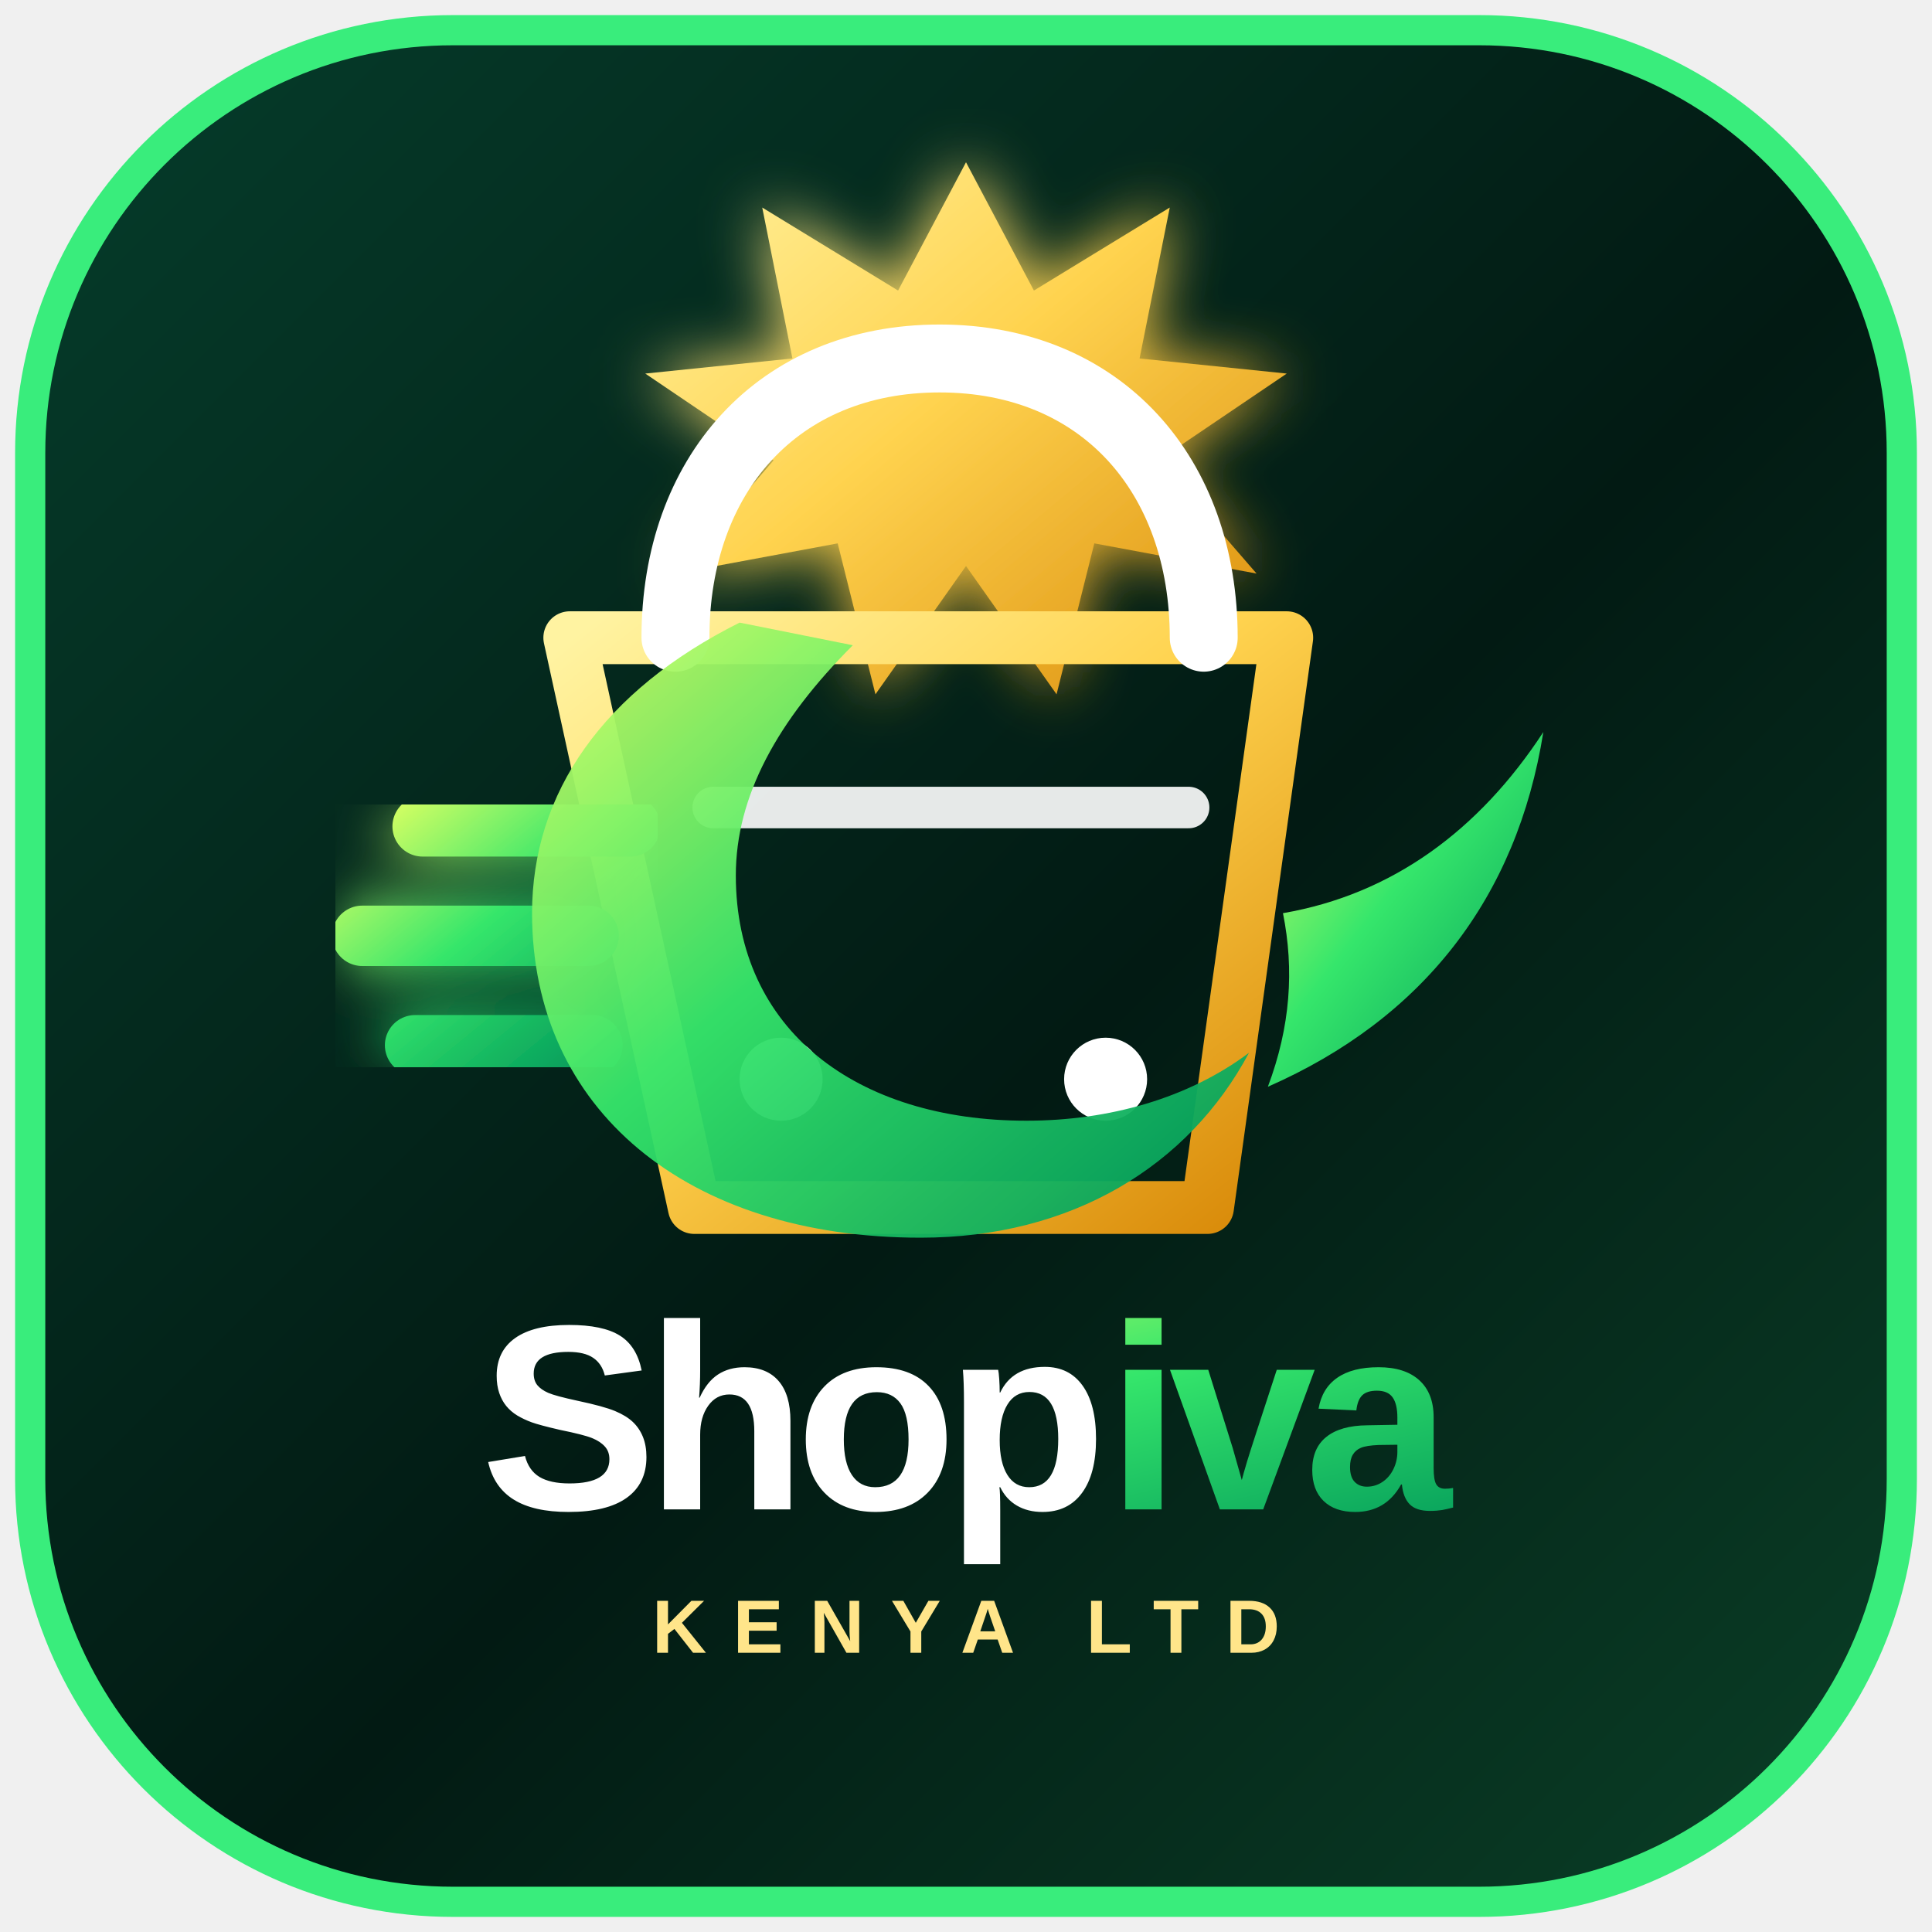
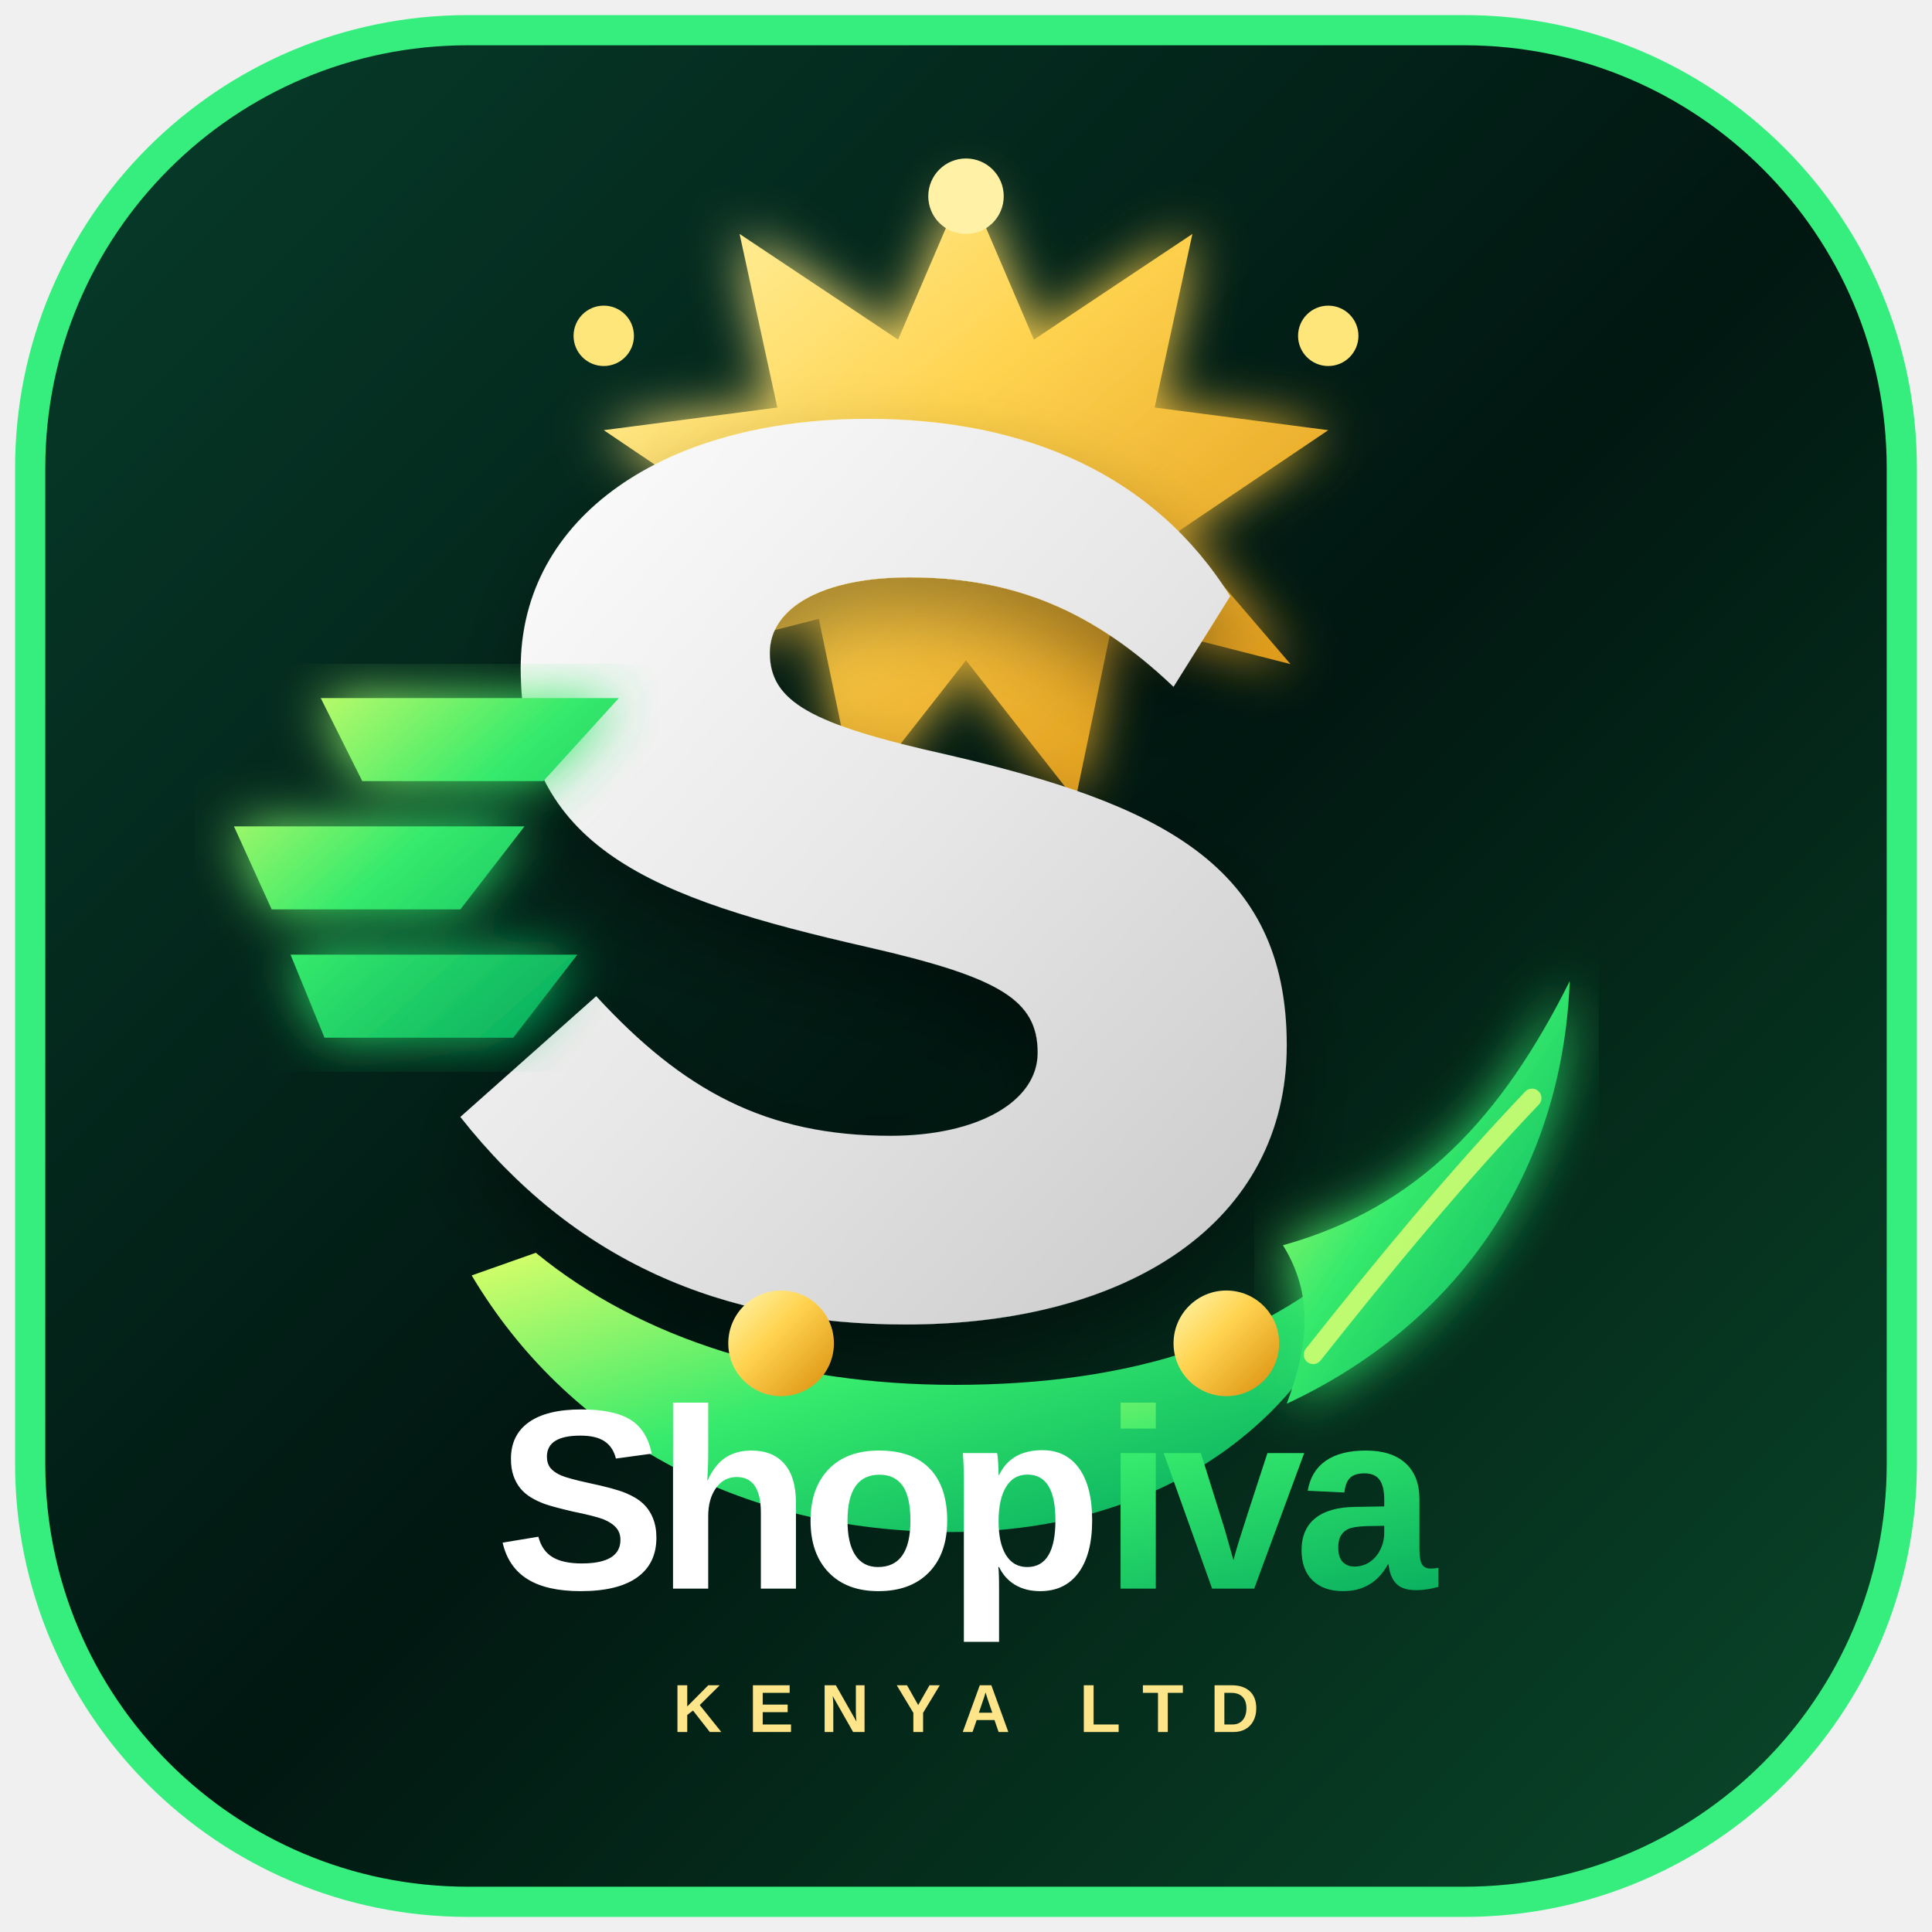
<svg xmlns="http://www.w3.org/2000/svg" viewBox="0 0 512 512" role="img" aria-labelledby="title desc">
  <defs>
    <linearGradient id="bg" x1="0" y1="0" x2="1" y2="1">
-       <stop stop-color="#063d2b" />
-       <stop offset=".55" stop-color="#021a13" />
-       <stop offset="1" stop-color="#0a4027" />
+       <stop stop-color="#073d2b" />
+       <stop offset=".52" stop-color="#011711" />
+       <stop offset="1" stop-color="#0a4a2b" />
    </linearGradient>
    <linearGradient id="green" x1="0" y1="0" x2="1" y2="1">
-       <stop stop-color="#d8ff63" />
-       <stop offset=".45" stop-color="#35e66b" />
-       <stop offset="1" stop-color="#00965a" />
+       <stop stop-color="#e1ff69" />
+       <stop offset=".45" stop-color="#35ea6c" />
+       <stop offset="1" stop-color="#00a35d" />
    </linearGradient>
    <linearGradient id="gold" x1="0" y1="0" x2="1" y2="1">
-       <stop stop-color="#fff3a1" />
-       <stop offset=".45" stop-color="#ffd34f" />
-       <stop offset="1" stop-color="#d88908" />
+       <stop stop-color="#fff7b0" />
+       <stop offset=".42" stop-color="#ffd34f" />
+       <stop offset="1" stop-color="#d88c0b" />
+     </linearGradient>
+     <linearGradient id="silver" x1="0" y1="0" x2="1" y2="1">
+       <stop stop-color="#fff" />
+       <stop offset=".5" stop-color="#e7e7e7" />
+       <stop offset="1" stop-color="#c8c8c8" />
    </linearGradient>
    <filter id="glow">
-       <feGaussianBlur stdDeviation="8" result="b" />
+       <feGaussianBlur stdDeviation="7" result="b" />
      <feMerge>
        <feMergeNode in="b" />
        <feMergeNode in="SourceGraphic" />
      </feMerge>
    </filter>
+     <filter id="shadow">
+       <feDropShadow dx="0" dy="10" stdDeviation="10" flood-opacity=".35" />
+     </filter>
  </defs>
-   <rect x="8" y="8" width="496" height="496" rx="112" fill="url(#bg)" stroke="#39ed7c" stroke-width="8" />
-   <path d="M256 43l18 34 36-22-8 40 39 4-34 23 26 30-43-8-10 40-24-34-24 34-10-40-43 8 26-30-34-23 39-4-8-40 36 22z" fill="url(#gold)" filter="url(#glow)" />
-   <path d="M151 169h190l-21 151H184z" fill="none" stroke="url(#gold)" stroke-width="14" stroke-linejoin="round" />
-   <path d="M179 169c0-43 27-74 70-74s70 31 70 74" fill="none" stroke="#fff" stroke-width="18" stroke-linecap="round" />
-   <path d="M189 214h126" stroke="#fff" stroke-width="11" stroke-linecap="round" opacity=".9" />
-   <circle cx="207" cy="286" r="11" fill="#fff" />
-   <circle cx="293" cy="286" r="11" fill="#fff" />
-   <path d="M112 219h55M96 248h60M110 277h47" stroke="url(#green)" stroke-width="16" stroke-linecap="round" filter="url(#glow)" />
-   <path d="M226 171c-20 20-31 40-31 61 0 41 32 65 77 65 22 0 43-6 59-18-16 30-47 49-87 49-62 0-103-34-103-86 0-32 19-59 55-77z" fill="url(#green)" opacity=".95" />
-   <path d="M340 242c29-5 52-22 69-48-7 44-32 76-73 94 6-16 7-31 4-46z" fill="url(#green)" />
-   <text x="256" y="400" text-anchor="middle" font-family="Arial,Helvetica,sans-serif" font-size="70" font-weight="900" letter-spacing="-3" fill="#fff">Shop<tspan fill="url(#green)">iva</tspan>
+   <rect x="8" y="8" width="496" height="496" rx="116" fill="url(#bg)" stroke="#36ee7d" stroke-width="8" />
+   <path d="M256 48l18 42 42-28-10 46 46 6-40 27 30 35-47-12-10 48-29-37-29 37-10-48-47 12 30-35-40-27 46-6-10-46 42 28z" fill="url(#gold)" filter="url(#glow)" />
+   <circle cx="256" cy="52" r="10" fill="#fff2a6" />
+   <circle cx="160" cy="89" r="8" fill="#ffe67b" />
+   <circle cx="352" cy="89" r="8" fill="#ffe67b" />
+   <path d="M326 158c-20-32-54-47-96-47-54 0-92 26-92 66 0 48 35 61 92 74 35 8 45 14 45 28 0 13-16 22-39 22-33 0-55-12-78-37l-36 32c30 38 69 55 118 55 59 0 101-27 101-74 0-48-34-64-90-77-36-8-47-14-47-27 0-12 14-20 37-20 28 0 49 9 70 29z" fill="url(#silver)" filter="url(#shadow)" />
+   <path d="M110 185h54l-20 22h-48l-11-22h25zm-26 34h55l-17 22h-50l-10-22h22zm25 34h44l-17 22h-50l-9-22h32z" fill="url(#green)" filter="url(#glow)" />
+   <path d="M142 332c28 23 67 35 111 35 47 0 84-12 109-37-12 46-54 76-110 76-57 0-102-26-127-68z" fill="url(#green)" />
+   <path d="M340 330c36-10 58-34 76-70-2 51-30 91-75 112 6-16 7-29-1-42z" fill="url(#green)" filter="url(#glow)" />
+   <path d="M348 359c19-24 38-47 58-68" stroke="#d7ff72" stroke-width="5" stroke-linecap="round" opacity=".85" />
+   <circle cx="207" cy="356" r="14" fill="url(#gold)" />
+   <circle cx="325" cy="356" r="14" fill="url(#gold)" />
+   <text x="256" y="421" text-anchor="middle" font-family="Arial,Helvetica,sans-serif" font-size="68" font-weight="900" letter-spacing="-3" fill="#fff">Shop<tspan fill="url(#green)">iva</tspan>
  </text>
-   <text x="256" y="438" text-anchor="middle" font-family="Arial,Helvetica,sans-serif" font-size="20" font-weight="700" letter-spacing="7" fill="#ffe58a">KENYA LTD</text>
+   <text x="256" y="459" text-anchor="middle" font-family="Arial,Helvetica,sans-serif" font-size="18" font-weight="700" letter-spacing="7" fill="#ffe58a">KENYA LTD</text>
</svg>
